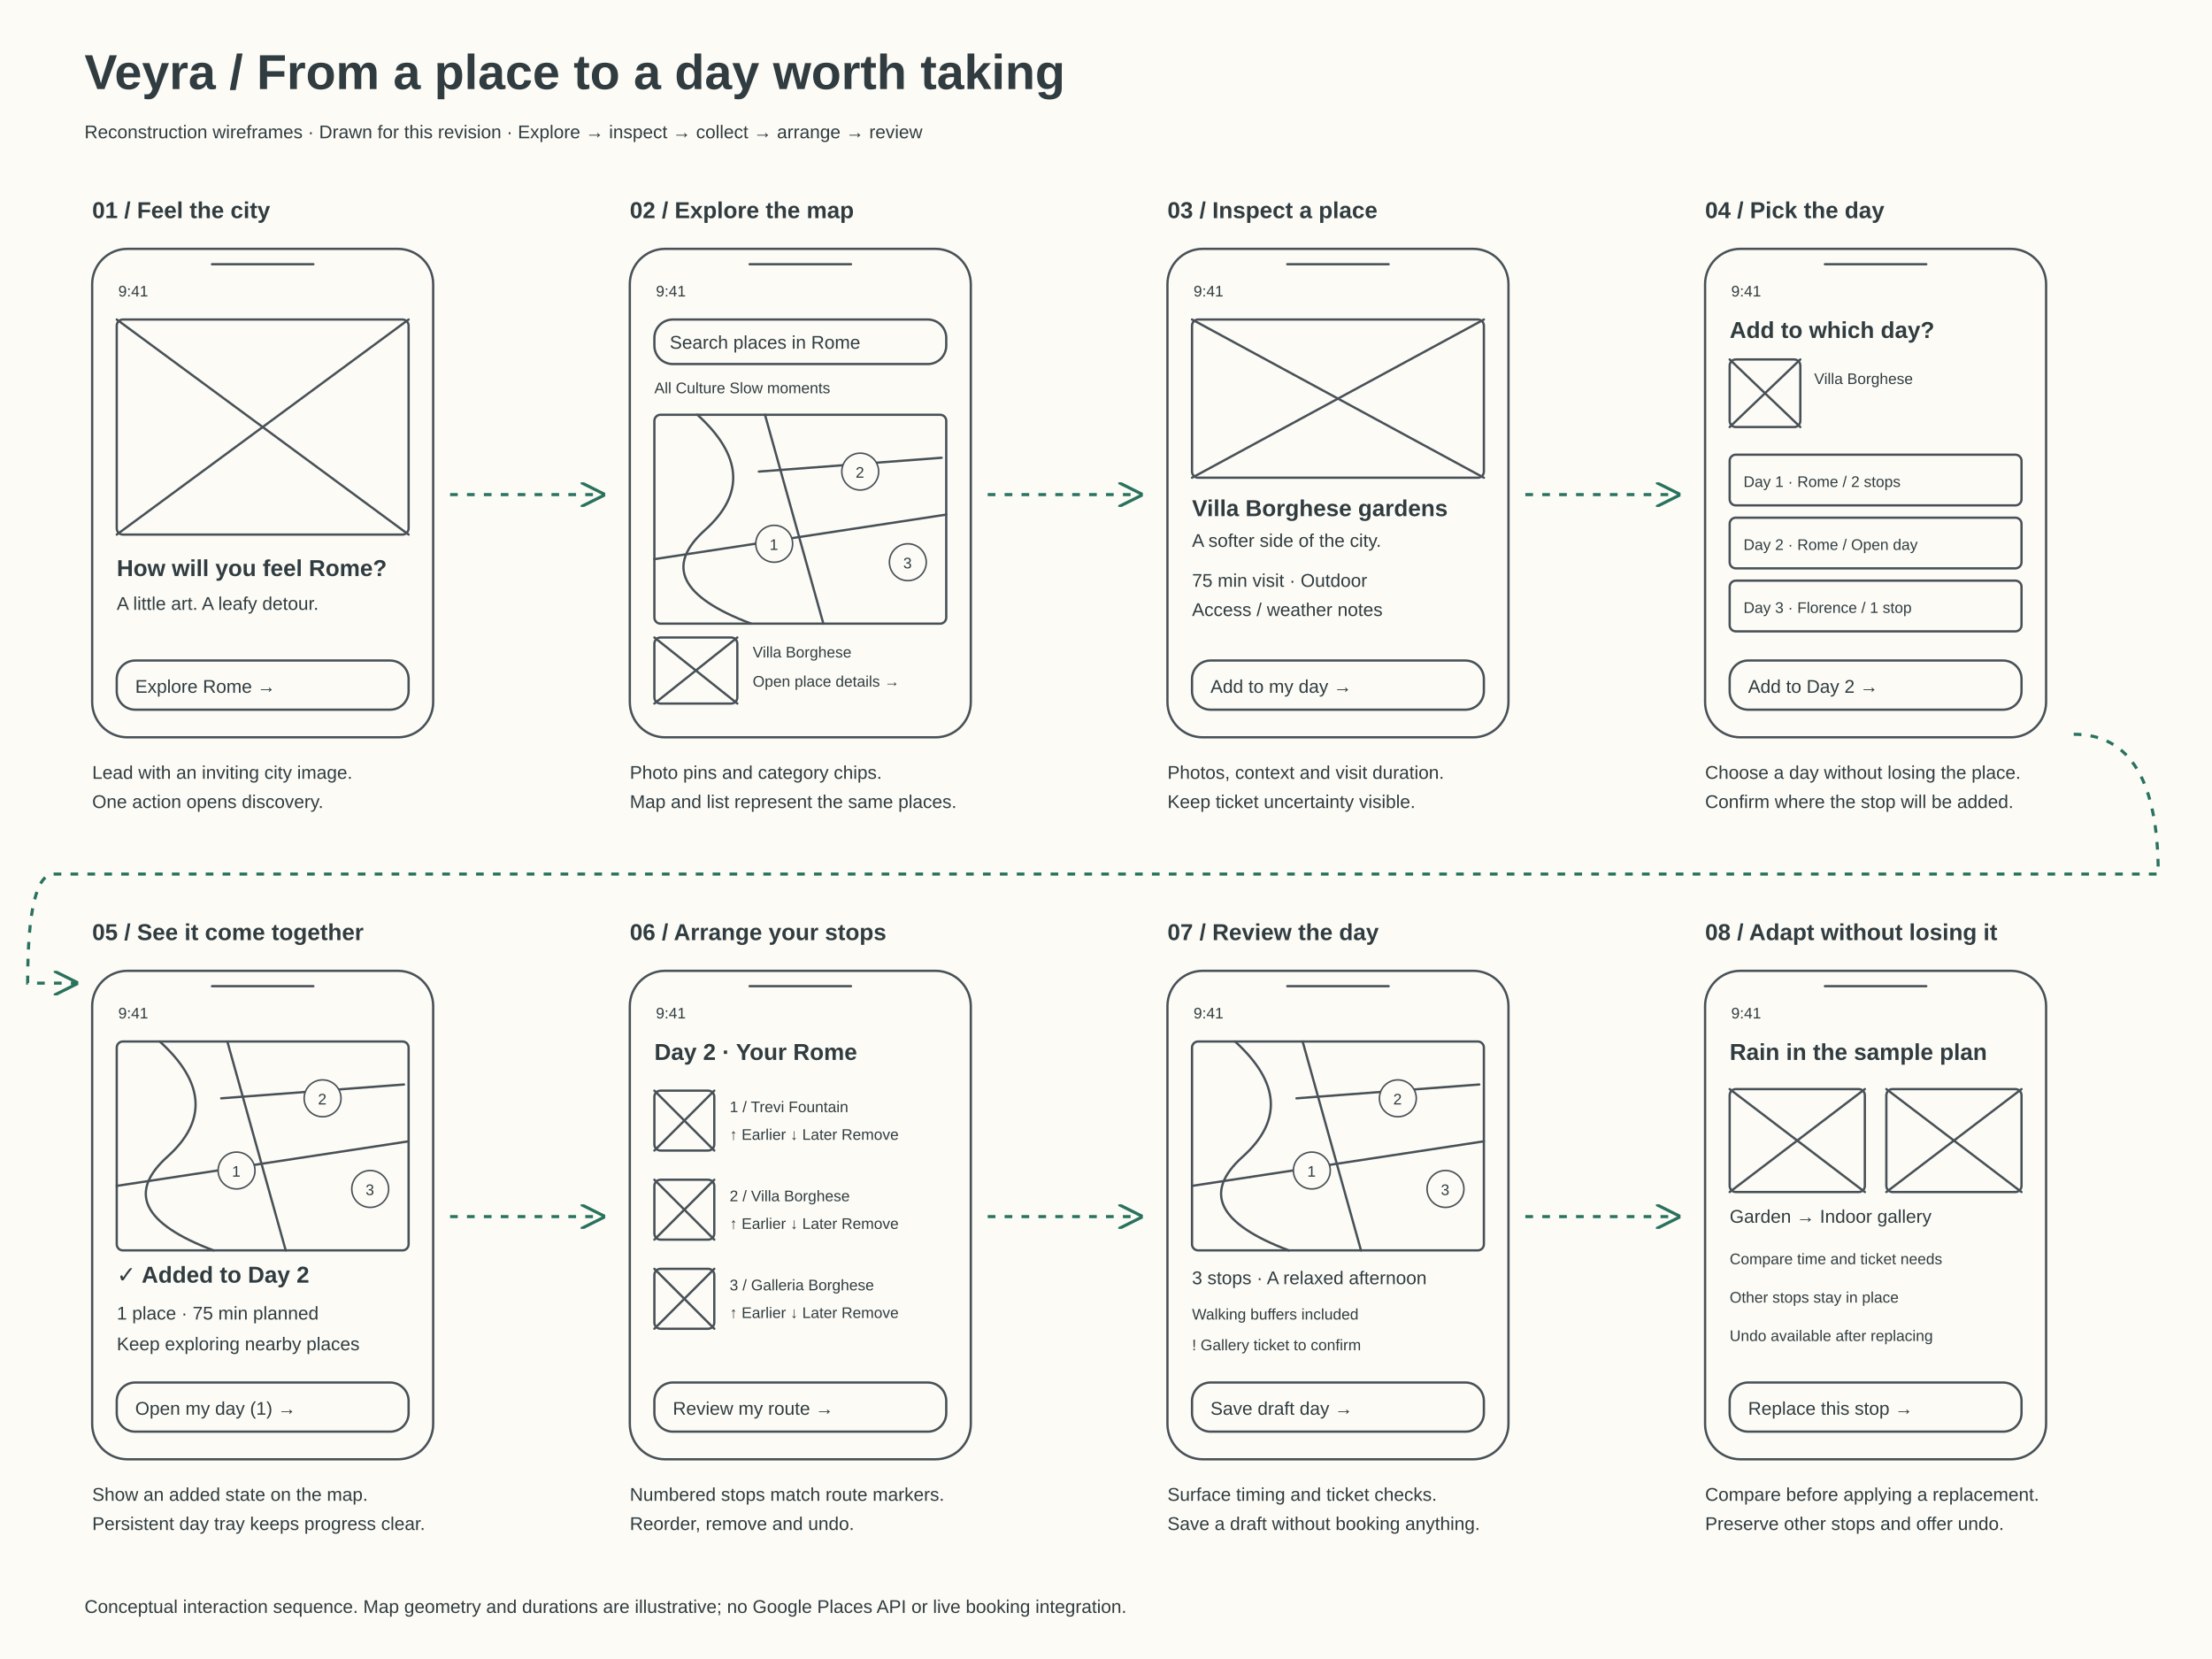
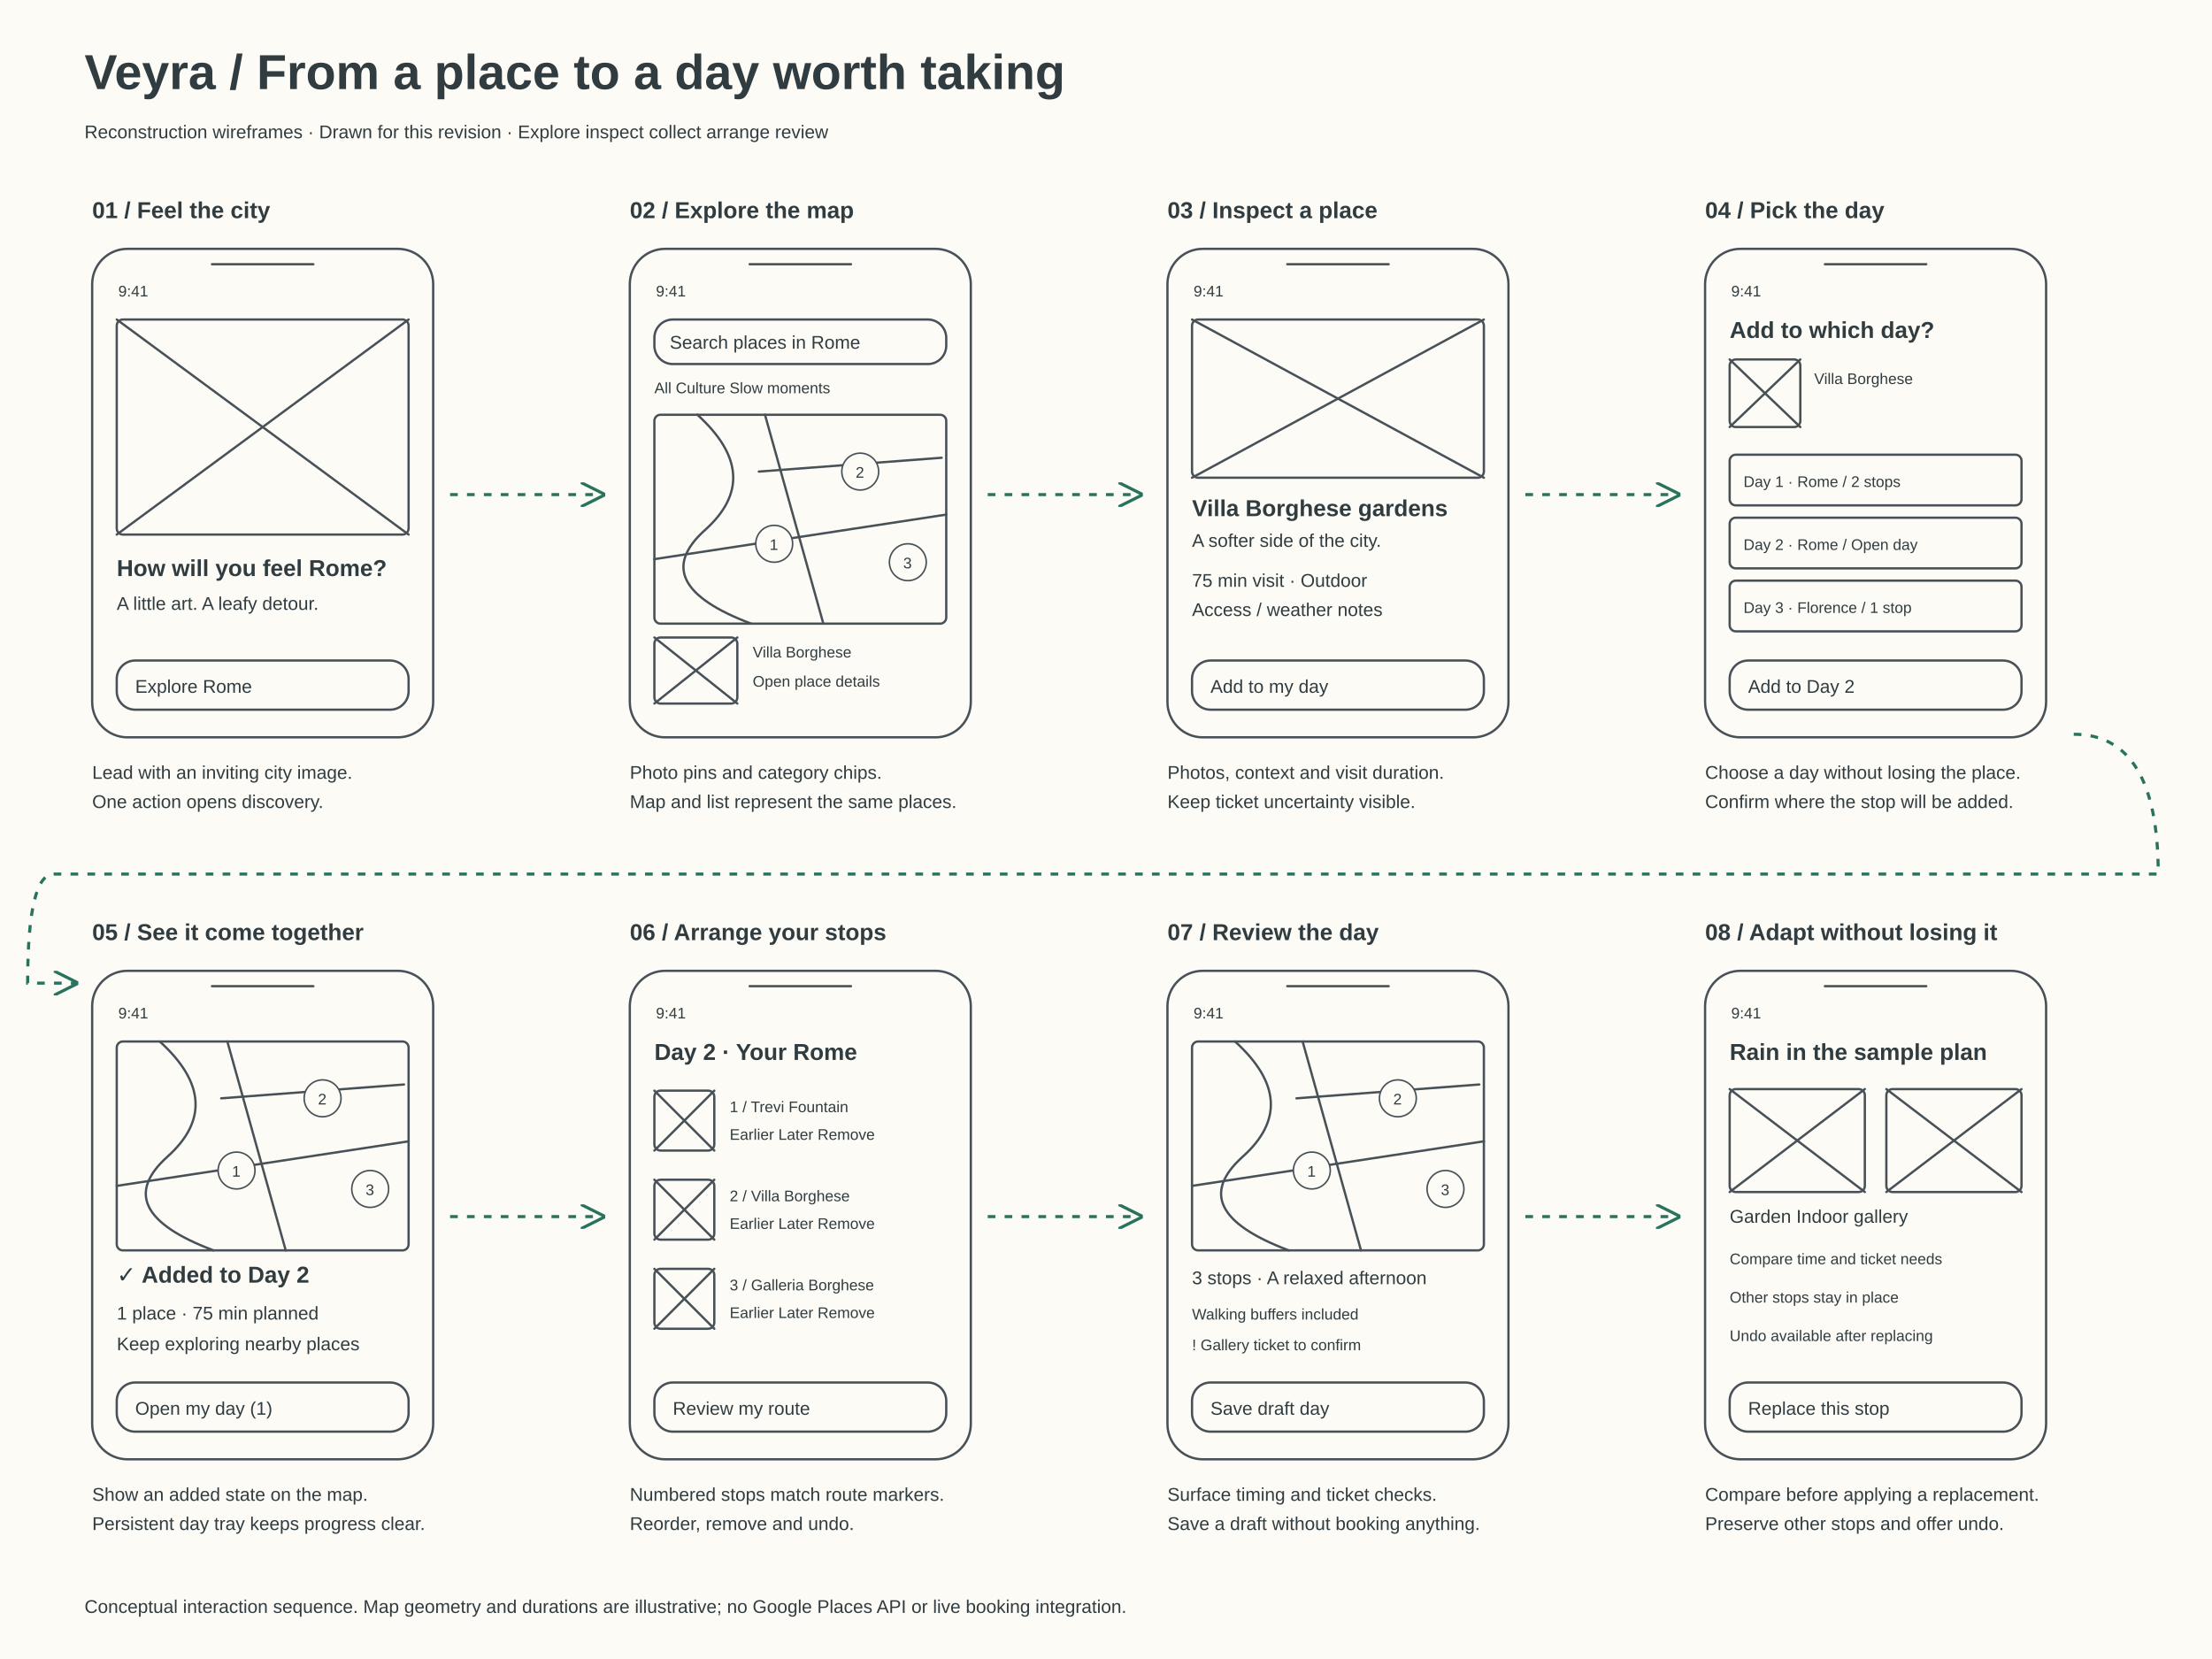
<svg xmlns="http://www.w3.org/2000/svg" width="1440" height="1080" viewBox="0 0 1440 1080">
  <defs>
    <marker id="arrow" markerWidth="8" markerHeight="8" refX="7" refY="4" orient="auto">
      <path d="M0 0L8 4L0 8" fill="none" stroke="#28725e" />
    </marker>
  </defs>
  <rect width="1440" height="1080" fill="#fcfbf6" />
  <style>text{font-family:Arial,sans-serif;fill:#303c40}.title{font-size:32px;font-weight:bold}.label{font-size:15px;font-weight:bold}.small{font-size:12px}.tiny{font-size:10px}.ink{fill:none;stroke:#485157;stroke-width:1.5;stroke-linecap:round;stroke-linejoin:round}.flow{fill:none;stroke:#28725e;stroke-width:2;stroke-dasharray:5 6;marker-end:url(#arrow)}</style>
  <text x="55" y="58" class="title">Veyra / From a place to a day worth taking</text>
-   <text x="55" y="90" class="small">Reconstruction wireframes · Drawn for this revision · Explore → inspect → collect → arrange → review</text>
+   <text x="55" y="90" class="small">Reconstruction wireframes · Drawn for this revision · Explore  inspect  collect  arrange  review</text>
  <text x="60" y="142" class="label">01 / Feel the city</text>
  <rect x="60" y="162" width="222" height="318" rx="23" class="ink" />
  <path d="M138 172L204 172" class="ink" />
  <text x="77" y="193" class="tiny">9:41</text>
  <rect x="76" y="208" width="190" height="140" rx="4" class="ink" />
  <path d="M76 208L266 348" class="ink" />
  <path d="M266 208L76 348" class="ink" />
  <text x="76" y="375" class="label">How will you feel Rome?</text>
  <text x="76" y="397" class="small">A little art. A leafy detour.</text>
  <rect x="76" y="430" width="190" height="32" rx="12" class="ink" />
-   <text x="88" y="451" class="small">Explore Rome →</text>
+   <text x="88" y="451" class="small">Explore Rome </text>
  <text x="60" y="507" class="small">Lead with an inviting city image.</text>
  <text x="60" y="526" class="small">One action opens discovery.</text>
  <path d="M293 322C326 322 340 322 392 322" class="flow" />
  <text x="410" y="142" class="label">02 / Explore the map</text>
  <rect x="410" y="162" width="222" height="318" rx="23" class="ink" />
  <path d="M488 172L554 172" class="ink" />
  <text x="427" y="193" class="tiny">9:41</text>
  <rect x="426" y="208" width="190" height="29" rx="12" class="ink" />
  <text x="436" y="227" class="small">Search places in Rome</text>
  <text x="426" y="256" class="tiny">All     Culture     Slow moments</text>
  <rect x="426" y="270" width="190" height="136" rx="4" class="ink" />
  <path d="M454 270Q498 310 459 345T489 406M498 270L536 406M426 364L616 335M494 307L613 298" class="ink" />
  <circle cx="504" cy="354" r="12" fill="#fcfbf6" stroke="#485157" />
  <text x="501" y="358" class="tiny">1</text>
  <circle cx="560" cy="307" r="12" fill="#fcfbf6" stroke="#485157" />
  <text x="557" y="311" class="tiny">2</text>
  <circle cx="591" cy="366" r="12" fill="#fcfbf6" stroke="#485157" />
  <text x="588" y="370" class="tiny">3</text>
  <rect x="426" y="415" width="54" height="43" rx="4" class="ink" />
  <path d="M426 415L480 458" class="ink" />
  <path d="M480 415L426 458" class="ink" />
  <text x="490" y="428" class="tiny">Villa Borghese</text>
-   <text x="490" y="447" class="tiny">Open place details →</text>
+   <text x="490" y="447" class="tiny">Open place details </text>
  <text x="410" y="507" class="small">Photo pins and category chips.</text>
  <text x="410" y="526" class="small">Map and list represent the same places.</text>
  <path d="M643 322C676 322 690 322 742 322" class="flow" />
  <text x="760" y="142" class="label">03 / Inspect a place</text>
  <rect x="760" y="162" width="222" height="318" rx="23" class="ink" />
  <path d="M838 172L904 172" class="ink" />
  <text x="777" y="193" class="tiny">9:41</text>
  <rect x="776" y="208" width="190" height="103" rx="4" class="ink" />
  <path d="M776 208L966 311" class="ink" />
  <path d="M966 208L776 311" class="ink" />
  <text x="776" y="336" class="label">Villa Borghese gardens</text>
  <text x="776" y="356" class="small">A softer side of the city.</text>
  <text x="776" y="382" class="small">75 min visit · Outdoor</text>
  <text x="776" y="401" class="small">Access / weather notes</text>
  <rect x="776" y="430" width="190" height="32" rx="12" class="ink" />
-   <text x="788" y="451" class="small">Add to my day →</text>
+   <text x="788" y="451" class="small">Add to my day </text>
  <text x="760" y="507" class="small">Photos, context and visit duration.</text>
  <text x="760" y="526" class="small">Keep ticket uncertainty visible.</text>
  <path d="M993 322C1026 322 1040 322 1092 322" class="flow" />
  <text x="1110" y="142" class="label">04 / Pick the day</text>
  <rect x="1110" y="162" width="222" height="318" rx="23" class="ink" />
  <path d="M1188 172L1254 172" class="ink" />
  <text x="1127" y="193" class="tiny">9:41</text>
  <text x="1126" y="220" class="label">Add to which day?</text>
  <rect x="1126" y="234" width="46" height="44" rx="4" class="ink" />
  <path d="M1126 234L1172 278" class="ink" />
  <path d="M1172 234L1126 278" class="ink" />
  <text x="1181" y="250" class="tiny">Villa Borghese</text>
  <rect x="1126" y="296" width="190" height="33" rx="4" class="ink" />
  <text x="1135" y="317" class="tiny">Day 1 · Rome / 2 stops</text>
  <rect x="1126" y="337" width="190" height="33" rx="4" class="ink" />
  <text x="1135" y="358" class="tiny">Day 2 · Rome / Open day</text>
  <rect x="1126" y="378" width="190" height="33" rx="4" class="ink" />
  <text x="1135" y="399" class="tiny">Day 3 · Florence / 1 stop</text>
  <rect x="1126" y="430" width="190" height="32" rx="12" class="ink" />
-   <text x="1138" y="451" class="small">Add to Day 2 →</text>
+   <text x="1138" y="451" class="small">Add to Day 2 </text>
  <text x="1110" y="507" class="small">Choose a day without losing the place.</text>
  <text x="1110" y="526" class="small">Confirm where the stop will be added.</text>
  <text x="60" y="612" class="label">05 / See it come together</text>
  <rect x="60" y="632" width="222" height="318" rx="23" class="ink" />
  <path d="M138 642L204 642" class="ink" />
  <text x="77" y="663" class="tiny">9:41</text>
  <rect x="76" y="678" width="190" height="136" rx="4" class="ink" />
  <path d="M104 678Q148 718 109 753T139 814M148 678L186 814M76 772L266 743M144 715L263 706" class="ink" />
  <circle cx="154" cy="762" r="12" fill="#fcfbf6" stroke="#485157" />
  <text x="151" y="766" class="tiny">1</text>
  <circle cx="210" cy="715" r="12" fill="#fcfbf6" stroke="#485157" />
  <text x="207" y="719" class="tiny">2</text>
  <circle cx="241" cy="774" r="12" fill="#fcfbf6" stroke="#485157" />
  <text x="238" y="778" class="tiny">3</text>
  <text x="76" y="835" class="label">✓ Added to Day 2</text>
  <text x="76" y="859" class="small">1 place · 75 min planned</text>
  <text x="76" y="879" class="small">Keep exploring nearby places</text>
  <rect x="76" y="900" width="190" height="32" rx="12" class="ink" />
-   <text x="88" y="921" class="small">Open my day (1) →</text>
+   <text x="88" y="921" class="small">Open my day (1) </text>
  <text x="60" y="977" class="small">Show an added state on the map.</text>
  <text x="60" y="996" class="small">Persistent day tray keeps progress clear.</text>
  <path d="M293 792C326 792 340 792 392 792" class="flow" />
  <text x="410" y="612" class="label">06 / Arrange your stops</text>
  <rect x="410" y="632" width="222" height="318" rx="23" class="ink" />
  <path d="M488 642L554 642" class="ink" />
  <text x="427" y="663" class="tiny">9:41</text>
  <text x="426" y="690" class="label">Day 2 · Your Rome</text>
  <rect x="426" y="710" width="39" height="39" rx="4" class="ink" />
  <path d="M426 710L465 749" class="ink" />
  <path d="M465 710L426 749" class="ink" />
  <text x="475" y="724" class="tiny">1 / Trevi Fountain</text>
-   <text x="475" y="742" class="tiny">↑ Earlier   ↓ Later   Remove</text>
+   <text x="475" y="742" class="tiny"> Earlier    Later   Remove</text>
  <rect x="426" y="768" width="39" height="39" rx="4" class="ink" />
  <path d="M426 768L465 807" class="ink" />
  <path d="M465 768L426 807" class="ink" />
  <text x="475" y="782" class="tiny">2 / Villa Borghese</text>
-   <text x="475" y="800" class="tiny">↑ Earlier   ↓ Later   Remove</text>
+   <text x="475" y="800" class="tiny"> Earlier    Later   Remove</text>
  <rect x="426" y="826" width="39" height="39" rx="4" class="ink" />
  <path d="M426 826L465 865" class="ink" />
  <path d="M465 826L426 865" class="ink" />
  <text x="475" y="840" class="tiny">3 / Galleria Borghese</text>
-   <text x="475" y="858" class="tiny">↑ Earlier   ↓ Later   Remove</text>
+   <text x="475" y="858" class="tiny"> Earlier    Later   Remove</text>
  <rect x="426" y="900" width="190" height="32" rx="12" class="ink" />
-   <text x="438" y="921" class="small">Review my route →</text>
+   <text x="438" y="921" class="small">Review my route </text>
  <text x="410" y="977" class="small">Numbered stops match route markers.</text>
  <text x="410" y="996" class="small">Reorder, remove and undo.</text>
  <path d="M643 792C676 792 690 792 742 792" class="flow" />
  <text x="760" y="612" class="label">07 / Review the day</text>
  <rect x="760" y="632" width="222" height="318" rx="23" class="ink" />
  <path d="M838 642L904 642" class="ink" />
  <text x="777" y="663" class="tiny">9:41</text>
  <rect x="776" y="678" width="190" height="136" rx="4" class="ink" />
  <path d="M804 678Q848 718 809 753T839 814M848 678L886 814M776 772L966 743M844 715L963 706" class="ink" />
  <circle cx="854" cy="762" r="12" fill="#fcfbf6" stroke="#485157" />
  <text x="851" y="766" class="tiny">1</text>
  <circle cx="910" cy="715" r="12" fill="#fcfbf6" stroke="#485157" />
  <text x="907" y="719" class="tiny">2</text>
  <circle cx="941" cy="774" r="12" fill="#fcfbf6" stroke="#485157" />
  <text x="938" y="778" class="tiny">3</text>
  <text x="776" y="836" class="small">3 stops · A relaxed afternoon</text>
  <text x="776" y="859" class="tiny">Walking buffers included</text>
  <text x="776" y="879" class="tiny">! Gallery ticket to confirm</text>
  <rect x="776" y="900" width="190" height="32" rx="12" class="ink" />
-   <text x="788" y="921" class="small">Save draft day →</text>
+   <text x="788" y="921" class="small">Save draft day </text>
  <text x="760" y="977" class="small">Surface timing and ticket checks.</text>
  <text x="760" y="996" class="small">Save a draft without booking anything.</text>
  <path d="M993 792C1026 792 1040 792 1092 792" class="flow" />
  <text x="1110" y="612" class="label">08 / Adapt without losing it</text>
  <rect x="1110" y="632" width="222" height="318" rx="23" class="ink" />
  <path d="M1188 642L1254 642" class="ink" />
  <text x="1127" y="663" class="tiny">9:41</text>
  <text x="1126" y="690" class="label">Rain in the sample plan</text>
  <rect x="1126" y="709" width="88" height="67" rx="4" class="ink" />
  <path d="M1126 709L1214 776" class="ink" />
  <path d="M1214 709L1126 776" class="ink" />
  <rect x="1228" y="709" width="88" height="67" rx="4" class="ink" />
  <path d="M1228 709L1316 776" class="ink" />
  <path d="M1316 709L1228 776" class="ink" />
-   <text x="1126" y="796" class="small">Garden → Indoor gallery</text>
+   <text x="1126" y="796" class="small">Garden  Indoor gallery</text>
  <text x="1126" y="823" class="tiny">Compare time and ticket needs</text>
  <text x="1126" y="848" class="tiny">Other stops stay in place</text>
  <text x="1126" y="873" class="tiny">Undo available after replacing</text>
  <rect x="1126" y="900" width="190" height="32" rx="12" class="ink" />
-   <text x="1138" y="921" class="small">Replace this stop →</text>
+   <text x="1138" y="921" class="small">Replace this stop </text>
  <text x="1110" y="977" class="small">Compare before applying a replacement.</text>
  <text x="1110" y="996" class="small">Preserve other stops and offer undo.</text>
  <path d="M1350 478Q1405 478 1405 569L35 569Q18 569 18 640L49 640" class="flow" />
  <text x="55" y="1050" class="small">Conceptual interaction sequence. Map geometry and durations are illustrative; no Google Places API or live booking integration.</text>
</svg>
